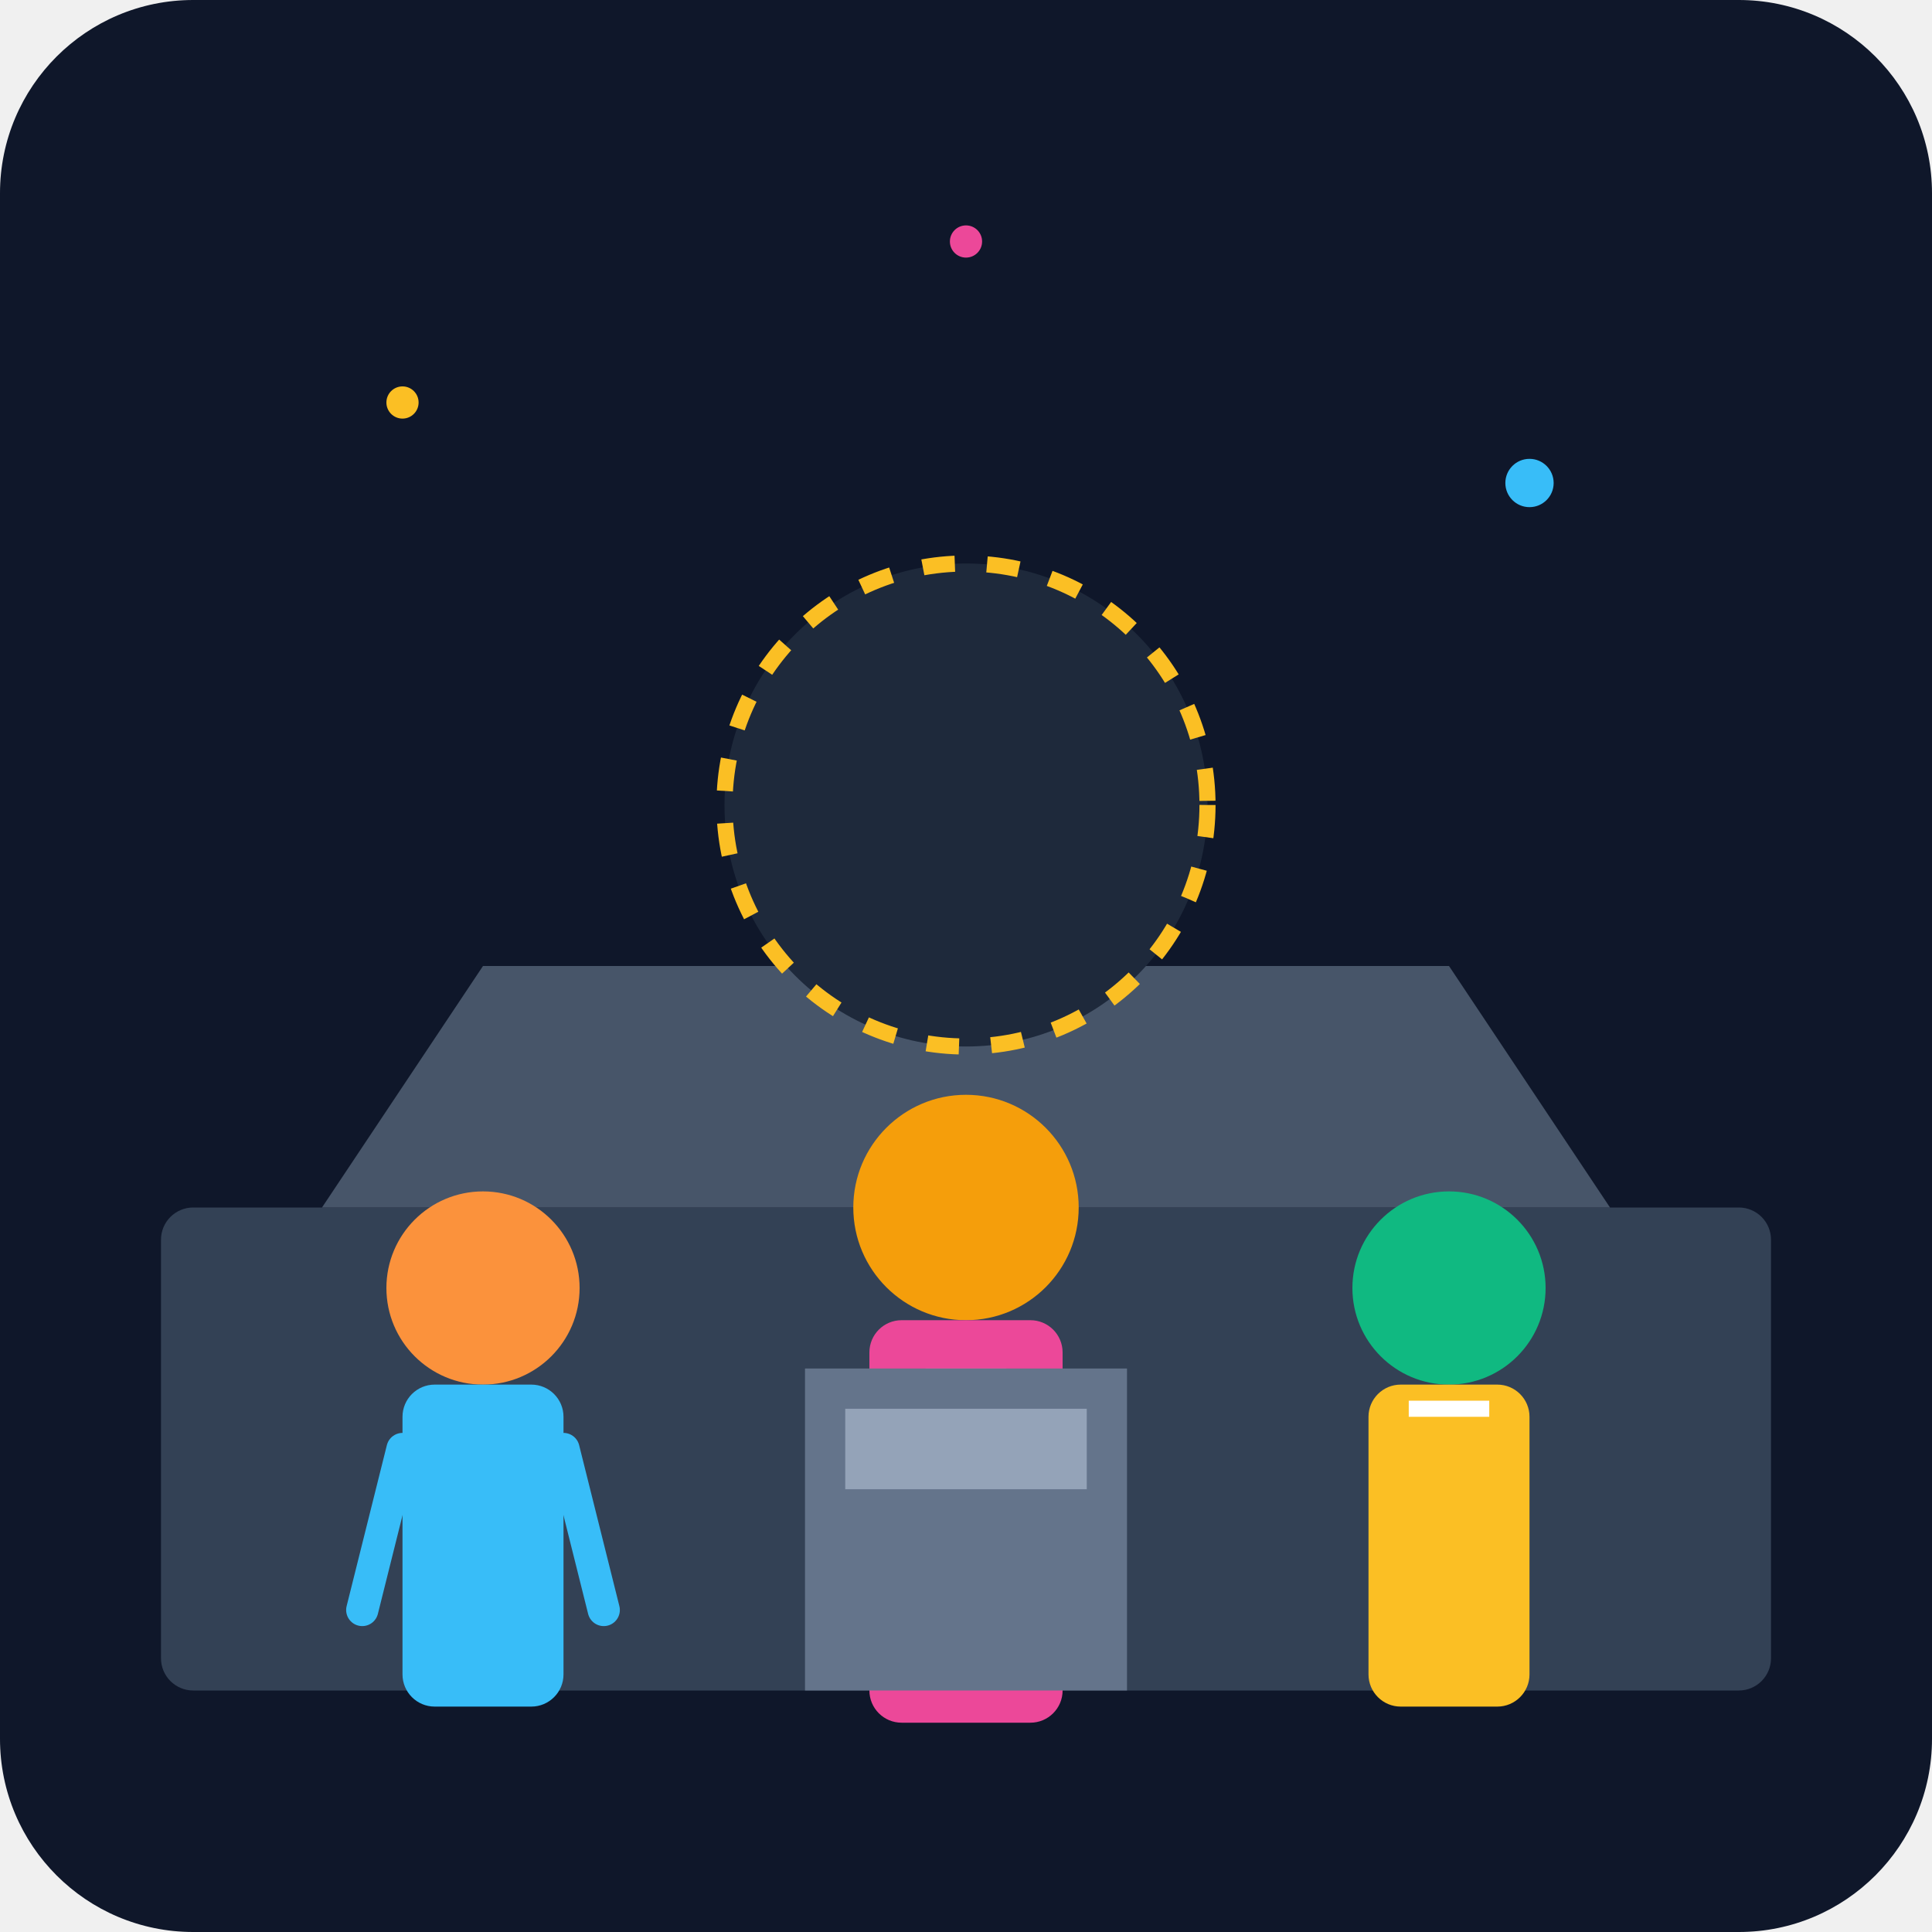
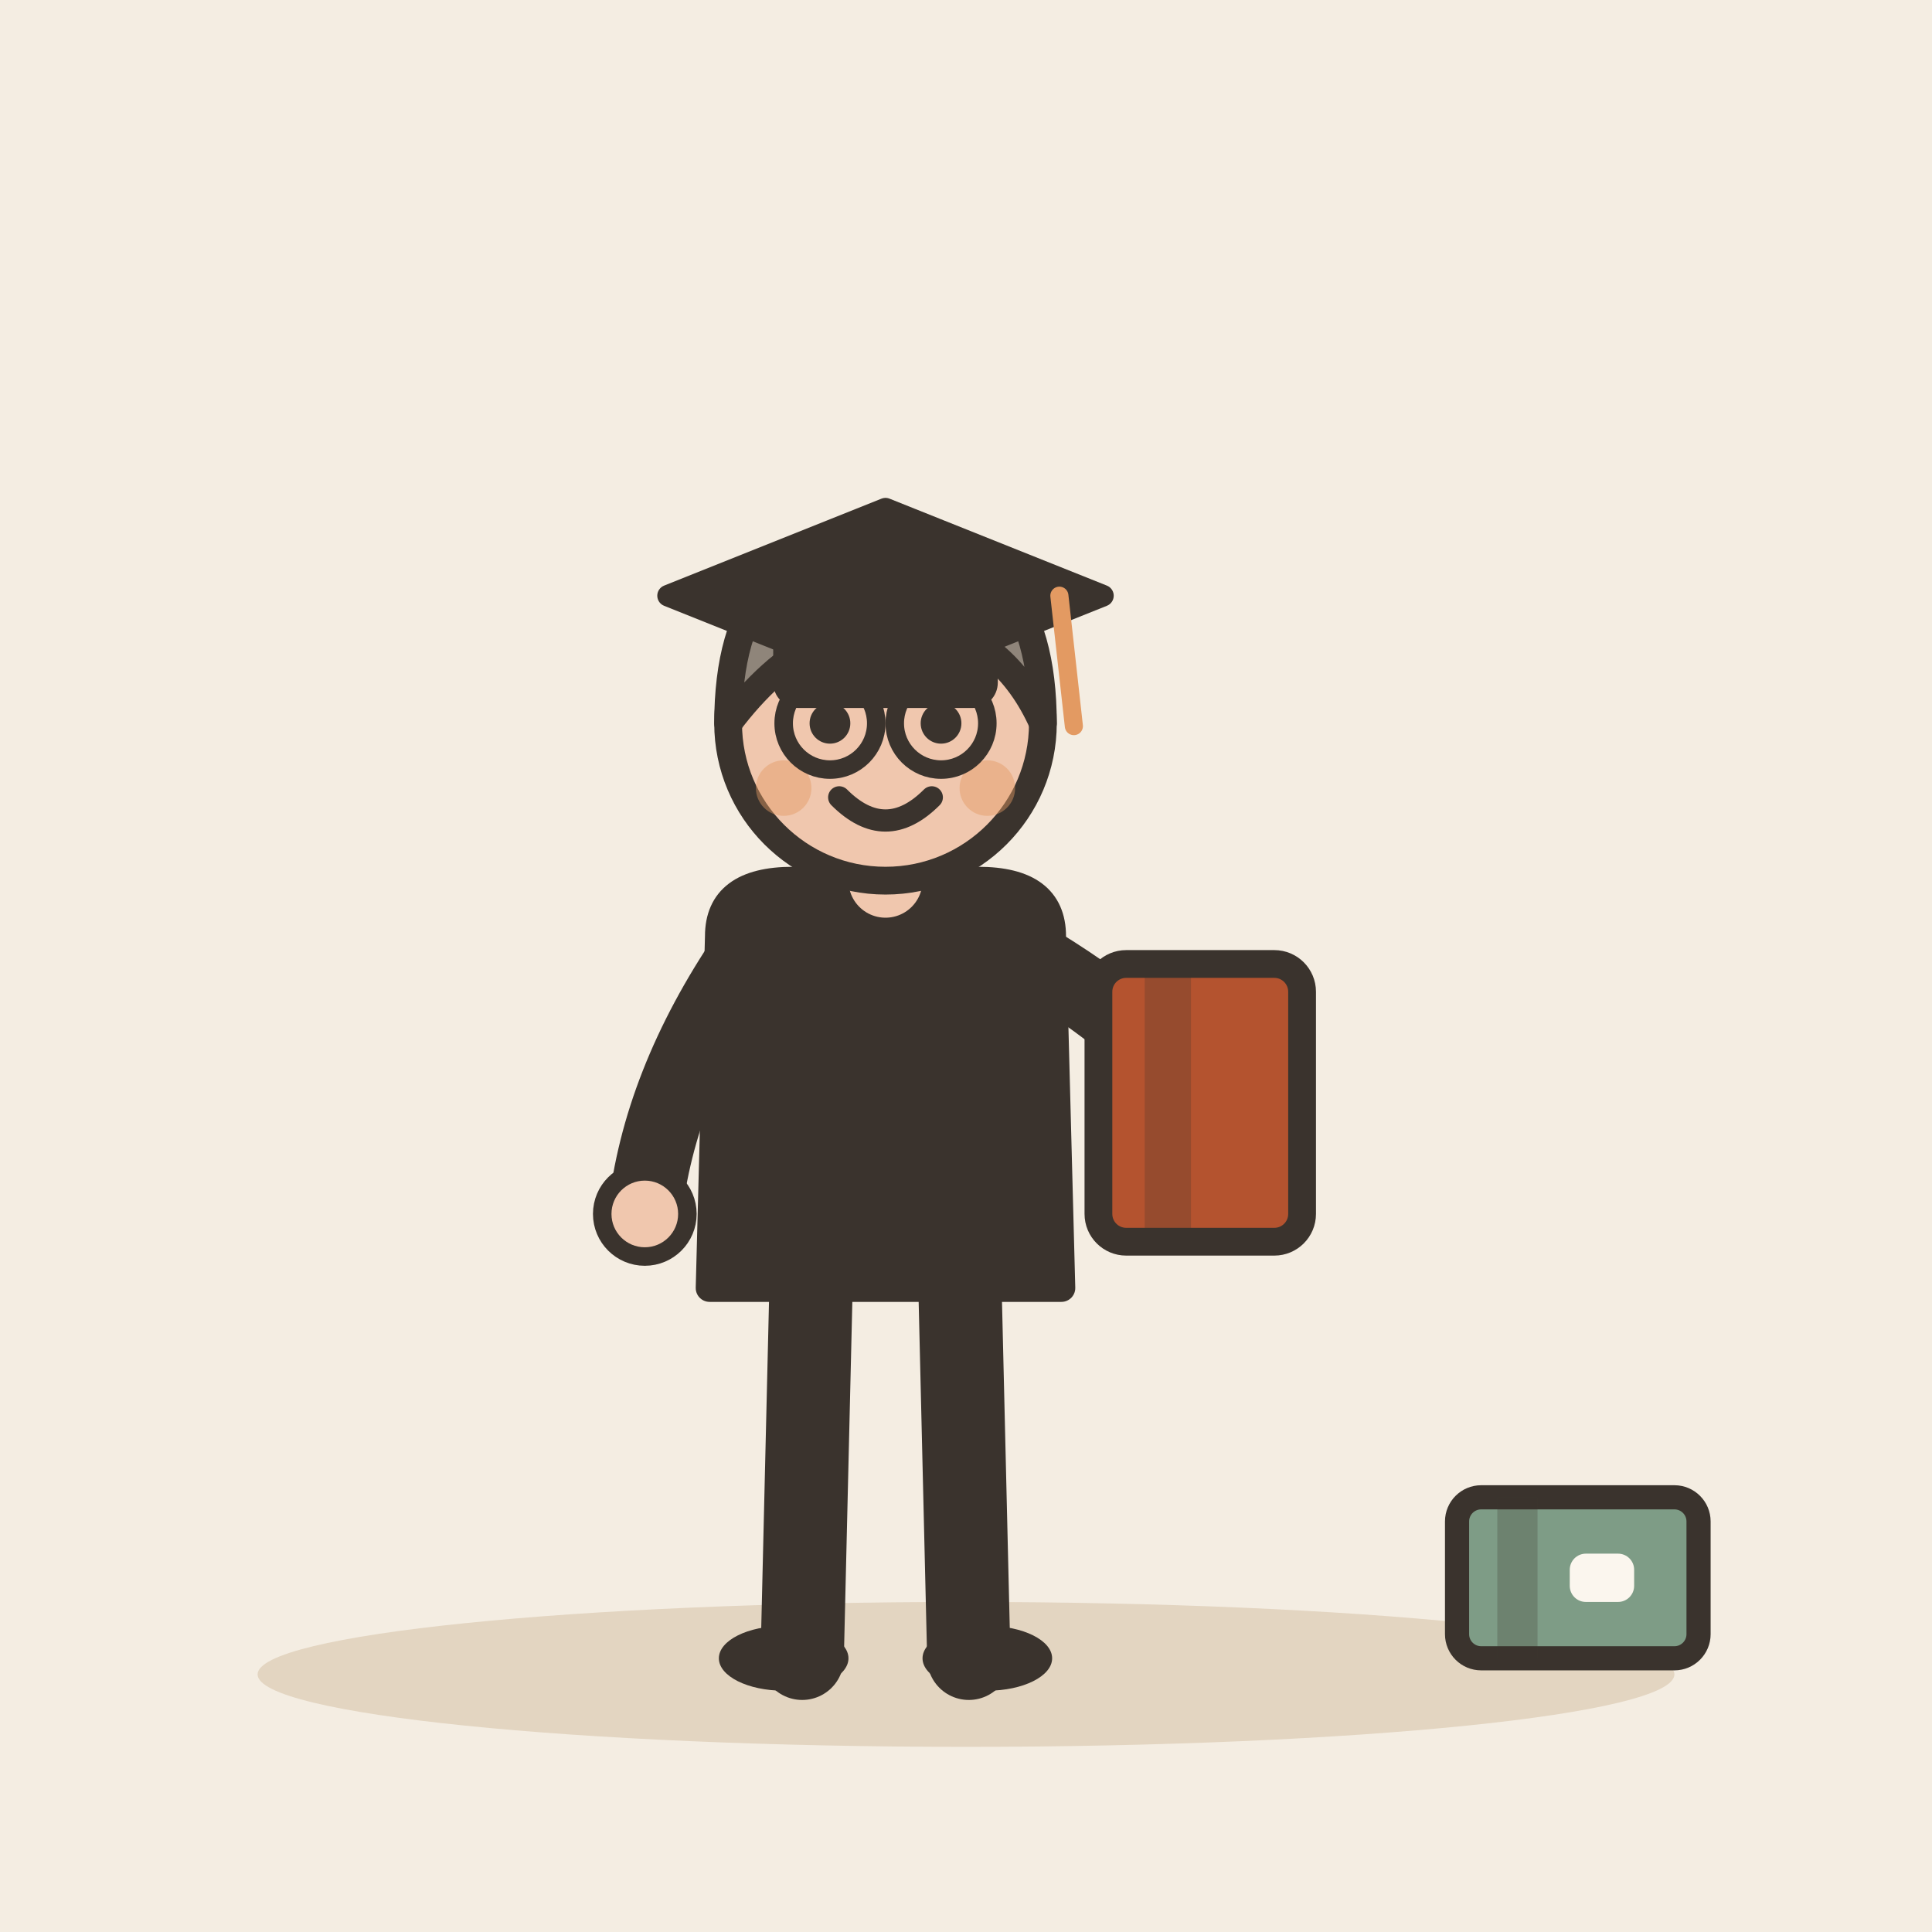
- <svg xmlns="http://www.w3.org/2000/svg" viewBox="0 0 240 240">
-   <defs>
-     <linearGradient id="bgGrad" x1="0" y1="0" x2="0" y2="240">
-       <stop offset="0%" stop-color="#0f172a" />
-       <stop offset="100%" stop-color="#1e293b" />
-     </linearGradient>
-   </defs>
-   <rect width="240" height="240" rx="24" fill="url(#bgGrad)" />
-   <rect x="20" y="150" width="200" height="60" rx="4" fill="#334155" />
-   <path d="M40 150 L60 120 L180 120 L200 150 Z" fill="#475569" />
-   <circle cx="120" cy="100" r="30" fill="#1e293b" stroke="#fbbf24" stroke-width="2" stroke-dasharray="4 4" />
-   <g transform="translate(40, 140)">
-     <circle cx="20" cy="20" r="12" fill="#fb923c" />
-     <rect x="10" y="32" width="20" height="40" rx="4" fill="#38bdf8" />
-     <path d="M10 40 L5 60 M30 40 L35 60" stroke="#38bdf8" stroke-width="4" stroke-linecap="round" />
+ <svg xmlns="http://www.w3.org/2000/svg" viewBox="0 0 240 240" data-style="editorial">
+   <rect width="240" height="240" fill="#F4EDE2" />
+   <ellipse cx="120" cy="208" rx="88" ry="9" fill="#E3D5C1" />
+   <g transform="translate(110 206) scale(1.15 1.15)">
+     <path d="M-8 -42L-9 0" stroke="#3A332D" stroke-width="9" stroke-linecap="round" fill="none" />
+     <path d="M8 -42L9 0" stroke="#3A332D" stroke-width="9" stroke-linecap="round" fill="none" />
+     <ellipse cx="-11" cy="0" rx="7" ry="3.5" fill="#3A332D" />
+     <ellipse cx="11" cy="0" rx="7" ry="3.5" fill="#3A332D" />
+     <path d="M-18 -78Q-18 -84 -10 -84L10 -84Q18 -84 18 -78L19 -40L-19 -40Z" fill="#3A332D" stroke="#3A332D" stroke-width="3" stroke-linecap="round" stroke-linejoin="round" />
+     <path d="M-15 -76Q-24.5 -62 -26 -48" fill="none" stroke="#3A332D" stroke-width="8" stroke-linecap="round" stroke-linejoin="round" />
+     <circle cx="-26" cy="-48" r="4.6" fill="#F0C7AE" stroke="#3A332D" stroke-linecap="round" stroke-linejoin="round" stroke-width="2" />
+     <path d="M15 -76Q28.5 -68 34 -60" fill="none" stroke="#3A332D" stroke-width="8" stroke-linecap="round" stroke-linejoin="round" />
+     <circle cx="34" cy="-60" r="4.6" fill="#F0C7AE" stroke="#3A332D" stroke-linecap="round" stroke-linejoin="round" stroke-width="2" />
+     <path d="M0 -84L0 -88" stroke="#F0C7AE" stroke-width="8" stroke-linecap="round" fill="none" />
+     <circle cx="0" cy="-101" r="17" fill="#F0C7AE" stroke="#3A332D" stroke-width="3" stroke-linecap="round" stroke-linejoin="round" />
+     <path d="M-17 -101Q-17 -121 0 -121Q17 -121 17 -101Q13 -110 4 -112Q-8 -113 -17 -101Z" fill="#8F857A" stroke="#3A332D" stroke-width="3" stroke-linecap="round" stroke-linejoin="round" />
+     <circle cx="-6" cy="-101" r="2.2" fill="#3A332D" />
+     <circle cx="6" cy="-101" r="2.2" fill="#3A332D" />
+     <path d="M-5 -93Q0 -88 5 -93" fill="none" stroke="#3A332D" stroke-width="2.4" stroke-linecap="round" stroke-linejoin="round" />
+     <circle cx="-11" cy="-94" r="3" fill="#E39A62" opacity="0.45" />
+     <circle cx="11" cy="-94" r="3" fill="#E39A62" opacity="0.45" />
+     <circle cx="-6" cy="-101" r="5" fill="none" stroke="#3A332D" stroke-linecap="round" stroke-linejoin="round" stroke-width="2" />
+     <circle cx="6" cy="-101" r="5" fill="none" stroke="#3A332D" stroke-linecap="round" stroke-linejoin="round" stroke-width="2" />
+     <g transform="translate(34 -60)">
+       <rect x="-11" y="-15" width="22" height="30" rx="3" fill="#B4532F" stroke="#3A332D" stroke-width="3" stroke-linecap="round" stroke-linejoin="round" />
+       <rect x="-6" y="-15" width="5" height="30" rx="0" fill="#3A332D" opacity="0.25" />
+       <rect x="3" y="-8" width="0" height="6" rx="2" fill="#FBF6EE" />
+     </g>
  </g>
-   <g transform="translate(100, 130)">
-     <circle cx="20" cy="20" r="14" fill="#f59e0b" />
-     <rect x="8" y="34" width="24" height="50" rx="4" fill="#ec4899" />
-     <rect x="15" y="40" width="10" height="5" fill="#fff" opacity="0.3" />
+   <g transform="translate(110 74) scale(0.9 0.9)">
+     <path d="M-30 0L0 -12L30 0L0 12Z" fill="#3A332D" stroke="#3A332D" stroke-width="3" stroke-linecap="round" stroke-linejoin="round" />
+     <rect x="-14" y="2" width="28" height="12" rx="2" fill="#3A332D" stroke="#3A332D" stroke-width="3" stroke-linecap="round" stroke-linejoin="round" />
+     <path d="M24 0L26 18" stroke="#E39A62" stroke-width="2.5" stroke-linecap="round" fill="none" />
  </g>
-   <g transform="translate(160, 140)">
-     <circle cx="20" cy="20" r="12" fill="#10b981" />
-     <rect x="10" y="32" width="20" height="40" rx="4" fill="#fbbf24" />
-     <path d="M15 35 L25 35" stroke="#fff" stroke-width="2" />
+   <g transform="translate(196 196)">
+     <rect x="-15" y="-10" width="30" height="20" rx="3" fill="#7E9C86" stroke="#3A332D" stroke-width="3" stroke-linecap="round" stroke-linejoin="round" />
+     <rect x="-10" y="-10" width="5" height="20" rx="0" fill="#3A332D" opacity="0.25" />
+     <rect x="-1" y="-3" width="8" height="6" rx="2" fill="#FBF6EE" />
  </g>
-   <circle cx="50" cy="50" r="2" fill="#fbbf24" />
-   <circle cx="190" cy="60" r="3" fill="#38bdf8" />
-   <circle cx="120" cy="30" r="2" fill="#ec4899" />
-   <rect x="100" y="170" width="40" height="40" fill="#64748b" />
-   <rect x="105" y="175" width="30" height="10" fill="#94a3b8" />
</svg>
